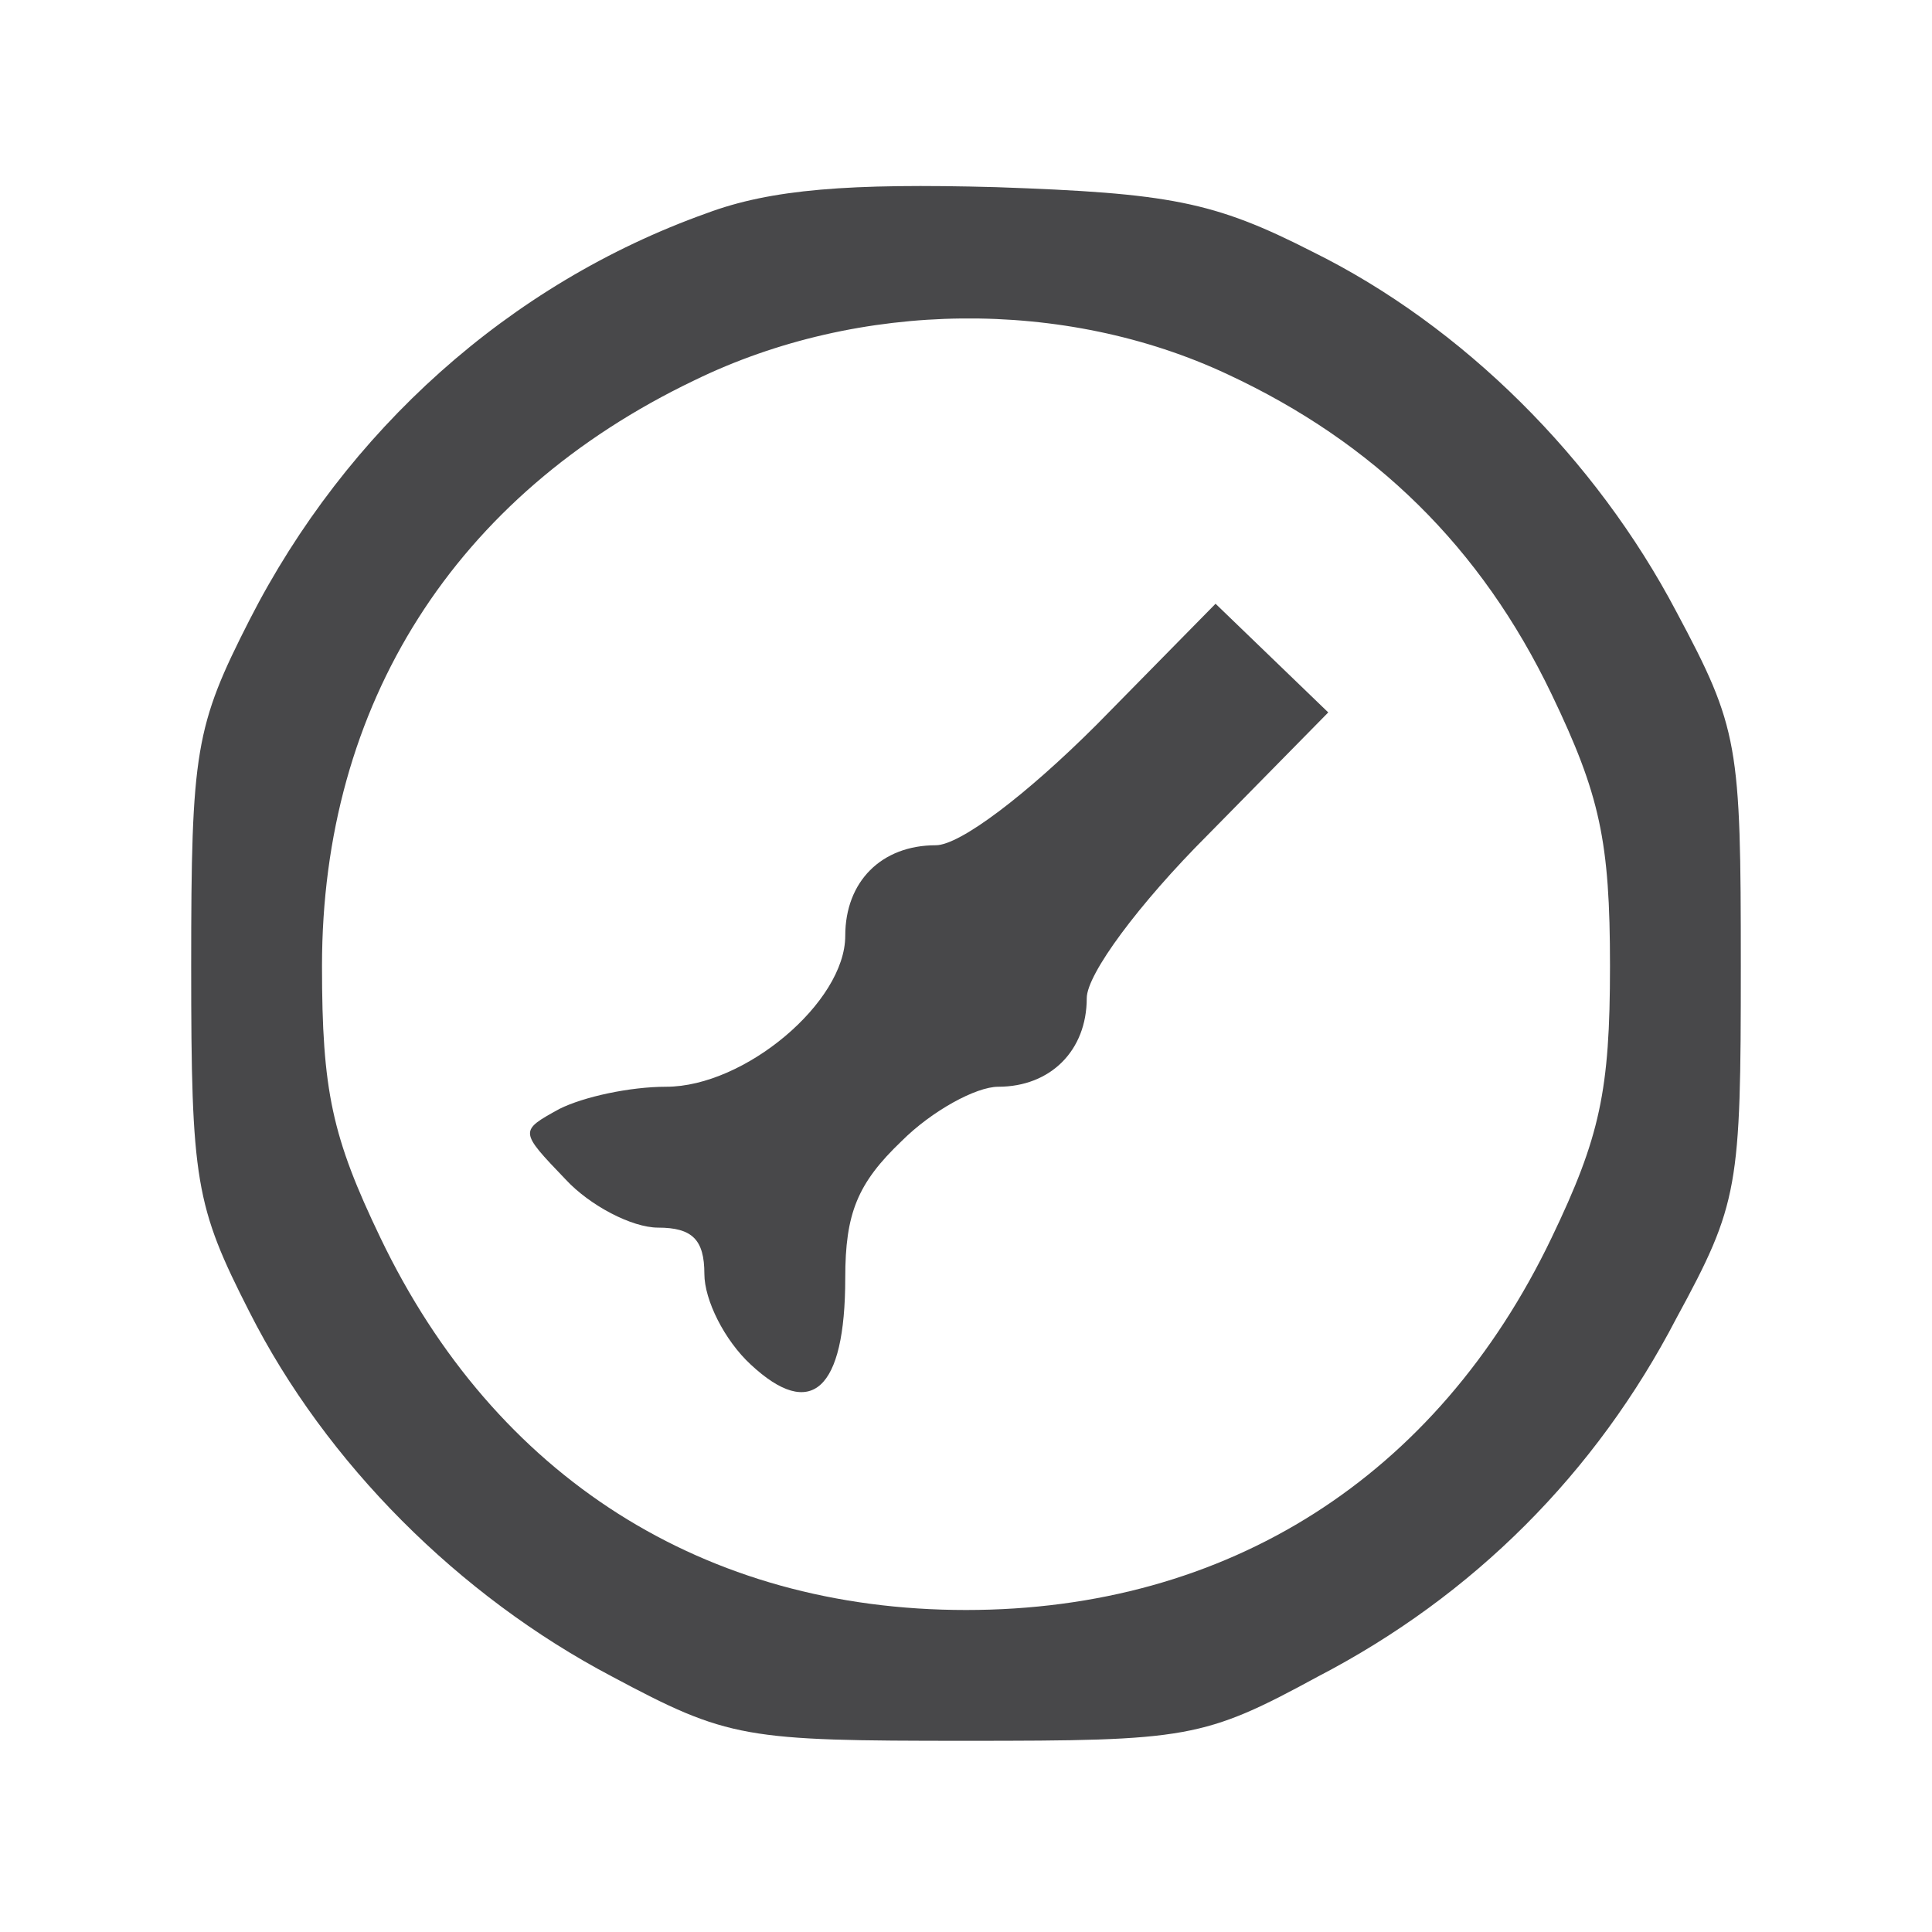
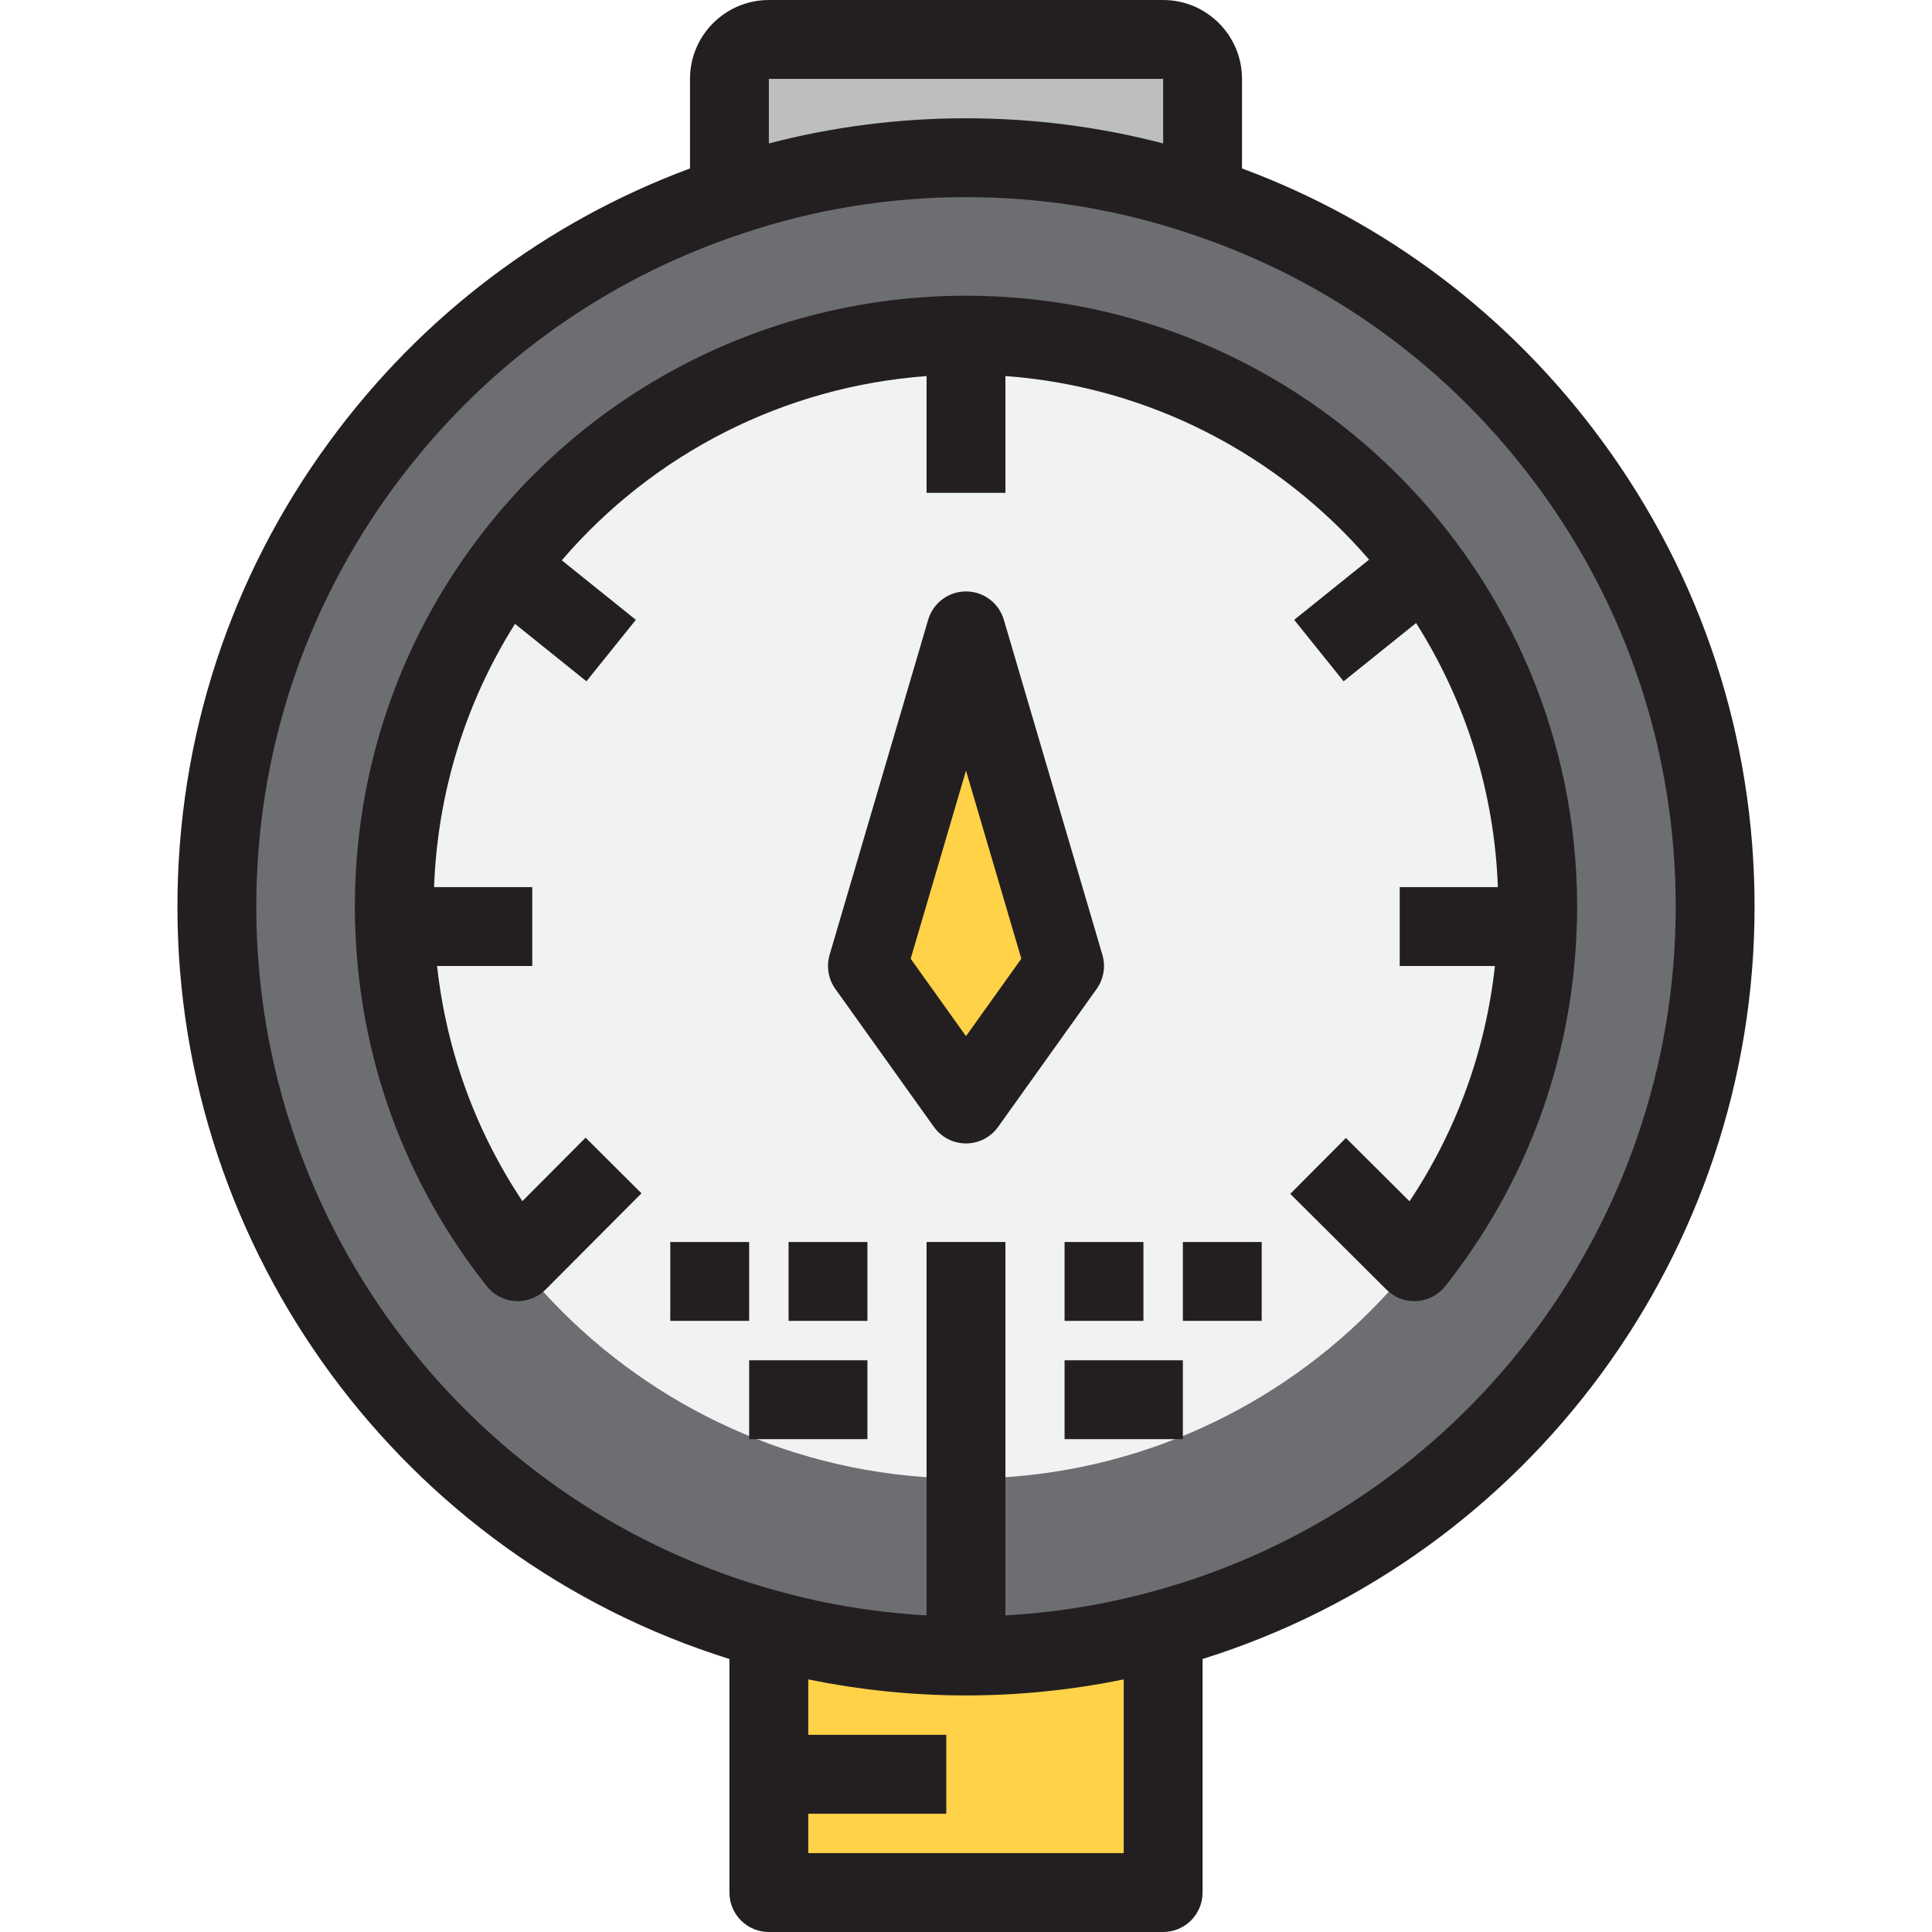
- <svg data-v-7bdd0738="" data-v-3208ab85="" width="96pt" height="96pt" viewBox="0 0 96 96" class="icon-pressure">
-   <g data-v-7bdd0738="" transform="translate(0,96) scale(0.1,-0.1)" fill="#48484a" stroke="none">
-     <path data-v-7bdd0738="" d="M351 854 c-98 -35 -179 -108 -227 -202 -27 -53 -29 -65 -29 -172 0     -107 2 -119 29 -172 38 -75 104 -141 180 -181 58 -31 66 -32 176 -32 110 0     118 1 175 32 77 40 138 101 178 178 31 57 32 65 32 175 0 110 -1 118 -32 176     -40 76 -106 142 -181 179 -49 25 -71 29 -157 32 -73 2 -112 -1 -144 -13z m259     -80 c73 -34 126 -86 161 -159 24 -50 29 -73 29 -135 0 -62 -5 -85 -29 -135     -57 -119 -161 -185 -291 -185 -130 0 -234 66 -291 185 -24 50 -29 73 -29 135     0 130 66 234 185 291 82 40 184 41 265 3z" />
-     <path data-v-7bdd0738="" d="M545 600 c-35 -35 -68 -60 -80 -60 -27 0 -45 -18 -45 -45 0 -33 -50     -75 -89 -75 -18 0 -41 -5 -53 -11 -20 -11 -20 -11 3 -35 12 -13 33 -24 46 -24     17 0 23 -6 23 -23 0 -13 10 -33 23 -45 30 -28 47 -13 47 43 0 32 6 47 28 68     15 15 37 27 48 27 26 0 44 18 44 44 0 12 26 47 60 81 l60 61 -28 27 -28 27     -59 -60z" />
+ <svg xmlns="http://www.w3.org/2000/svg" version="1.1" id="Layer_1" x="0px" y="0px" viewBox="0 0 490 490" style="enable-background:new 0 0 490 490;" xml:space="preserve">
+   <g>
+     <g id="XMLID_17_">
+       <g>
+         <path style="fill:#BCBEC0;" d="M245,40c-20.996,0-41.094,3.398-60,9.8V20c0-5.498,4.502-10,10-10h100c5.498,0,10,4.502,10,10     v29.8C286.103,43.398,265.996,40,245,40z" />
+         <path style="fill:#FFD248;" d="M195,450v-35l0.498-1.602C211.299,417.695,227.9,420,245,420s33.701-2.305,49.502-6.602L295,415     v65H195V450z" />
+         <polygon style="fill:#FFD248;" points="245,160 270,245 245,280 220,245    " />
+         <path style="fill:#6D6E71;" d="M305,49.8c-18.897-6.401-39.004-9.8-60-9.8s-41.094,3.398-60,9.8C109.502,74.8,55,146.099,55,230     c0,87.803,59.6,161.699,140.498,183.398C211.299,417.695,227.9,420,245,420s33.701-2.305,49.502-6.602     C375.4,391.699,435,317.803,435,230C435,146.099,380.498,74.8,305,49.8z" />
+         <path style="fill:#F1F2F2;" d="M390,230c0,80.088-64.912,145-145,145c-80.078,0-145-64.912-145-145c0-80.083,64.922-145,145-145     C325.088,85,390,149.917,390,230z" />
+         <g>
+           <polygon style="fill:#FFD248;" points="220,245 245,280 270,245 245,160     " />
+         </g>
+       </g>
+       <g>
+         <path style="fill:#231F20;" d="M445,230c0-42.819-13.356-83.659-38.625-118.103c-23.329-31.801-54.83-55.61-91.375-69.179V20     c0-11.028-8.972-20-20-20H195c-11.028,0-20,8.972-20,20v22.719c-36.576,13.591-68.058,37.393-91.375,69.178     C58.356,146.341,45,187.181,45,230c0,87.562,57.177,164.854,140,190.759V480c0,5.523,4.477,10,10,10h100c5.522,0,10-4.477,10-10     v-59.241C387.838,394.835,445,317.551,445,230z M295,20v16.382C278.797,32.149,262.036,30,245,30     c-17.042,0-33.812,2.153-50,6.381V20H295z M205,470v-10h35v-20h-35v-14.072c13.139,2.698,26.543,4.072,40,4.072     c13.462,0,26.871-1.375,40-4.071V470H205z M291.878,403.749c-12.04,3.274-24.406,5.253-36.878,5.951V315h-20v94.699     c-12.473-0.697-24.844-2.678-36.911-5.96C119.728,382.721,65,311.277,65,230c0-38.535,12.017-75.283,34.751-106.273     c22.292-30.386,52.857-52.667,88.456-64.456C206.377,53.12,225.485,50,245,50c19.524,0,38.632,3.119,56.856,9.293     c35.535,11.767,66.101,34.048,88.393,64.434C412.983,154.717,425,191.465,425,230C425,311.277,370.272,382.721,291.878,403.749z" />
+         <path style="fill:#231F20;" d="M245,75c-52.133,0-100.481,25.971-129.327,69.469C98.877,169.764,90,199.34,90,230     c0,1.777,0,3.613,0.108,5.471c1.171,33.283,12.702,64.657,33.351,90.736c1.773,2.24,4.419,3.614,7.271,3.776     c0.19,0.011,0.38,0.016,0.569,0.016c2.651,0,5.203-1.054,7.085-2.943l24.307-24.404l-14.171-14.114l-16.035,16.1     c-11.92-17.913-19.276-38.21-21.635-59.639H135v-20h-24.91c0.864-23.842,7.918-46.761,20.525-66.772l18.119,14.566l12.531-15.588     l-18.784-15.101c23.37-27.246,56.561-44.074,92.519-46.722V125h20V95.371c36.775,2.706,69.502,20.207,92.235,46.562     l-18.999,15.273l12.531,15.588l18.387-14.781c12.359,19.529,19.845,42.431,20.743,66.987H355v20h24.15     c-2.361,21.446-9.726,41.757-21.663,59.681l-16.135-16.064l-14.111,14.173l24.404,24.297c2.02,2.011,4.814,3.069,7.645,2.896     c2.845-0.168,5.482-1.541,7.251-3.775c20.649-26.079,32.18-57.453,33.351-90.736C400,233.613,400,231.777,400,230     C400,144.533,330.468,75,245,75z" />
+         <rect x="270" y="315" style="fill:#231F20;" width="20" height="20" />
+         <rect x="300" y="315" style="fill:#231F20;" width="20" height="20" />
+         <rect x="270" y="345" style="fill:#231F20;" width="30" height="20" />
+         <rect x="170" y="315" style="fill:#231F20;" width="20" height="20" />
+         <rect x="200" y="315" style="fill:#231F20;" width="20" height="20" />
+         <rect x="190" y="345" style="fill:#231F20;" width="30" height="20" />
+         <path style="fill:#231F20;" d="M279.594,242.178l-25-85C253.342,152.922,249.436,150,245,150s-8.342,2.922-9.594,7.178l-25,85     c-0.867,2.949-0.33,6.133,1.456,8.634l25,35C238.74,288.44,241.77,290,245,290c3.229,0,6.26-1.56,8.138-4.187l25-35     C279.924,248.311,280.461,245.127,279.594,242.178z M245,262.795l-14.032-19.645L245,195.44l14.032,47.71L245,262.795z" />
+       </g>
+     </g>
  </g>
+   <g>
+ </g>
+   <g>
+ </g>
+   <g>
+ </g>
+   <g>
+ </g>
+   <g>
+ </g>
+   <g>
+ </g>
+   <g>
+ </g>
+   <g>
+ </g>
+   <g>
+ </g>
+   <g>
+ </g>
+   <g>
+ </g>
+   <g>
+ </g>
+   <g>
+ </g>
+   <g>
+ </g>
+   <g>
+ </g>
</svg>
